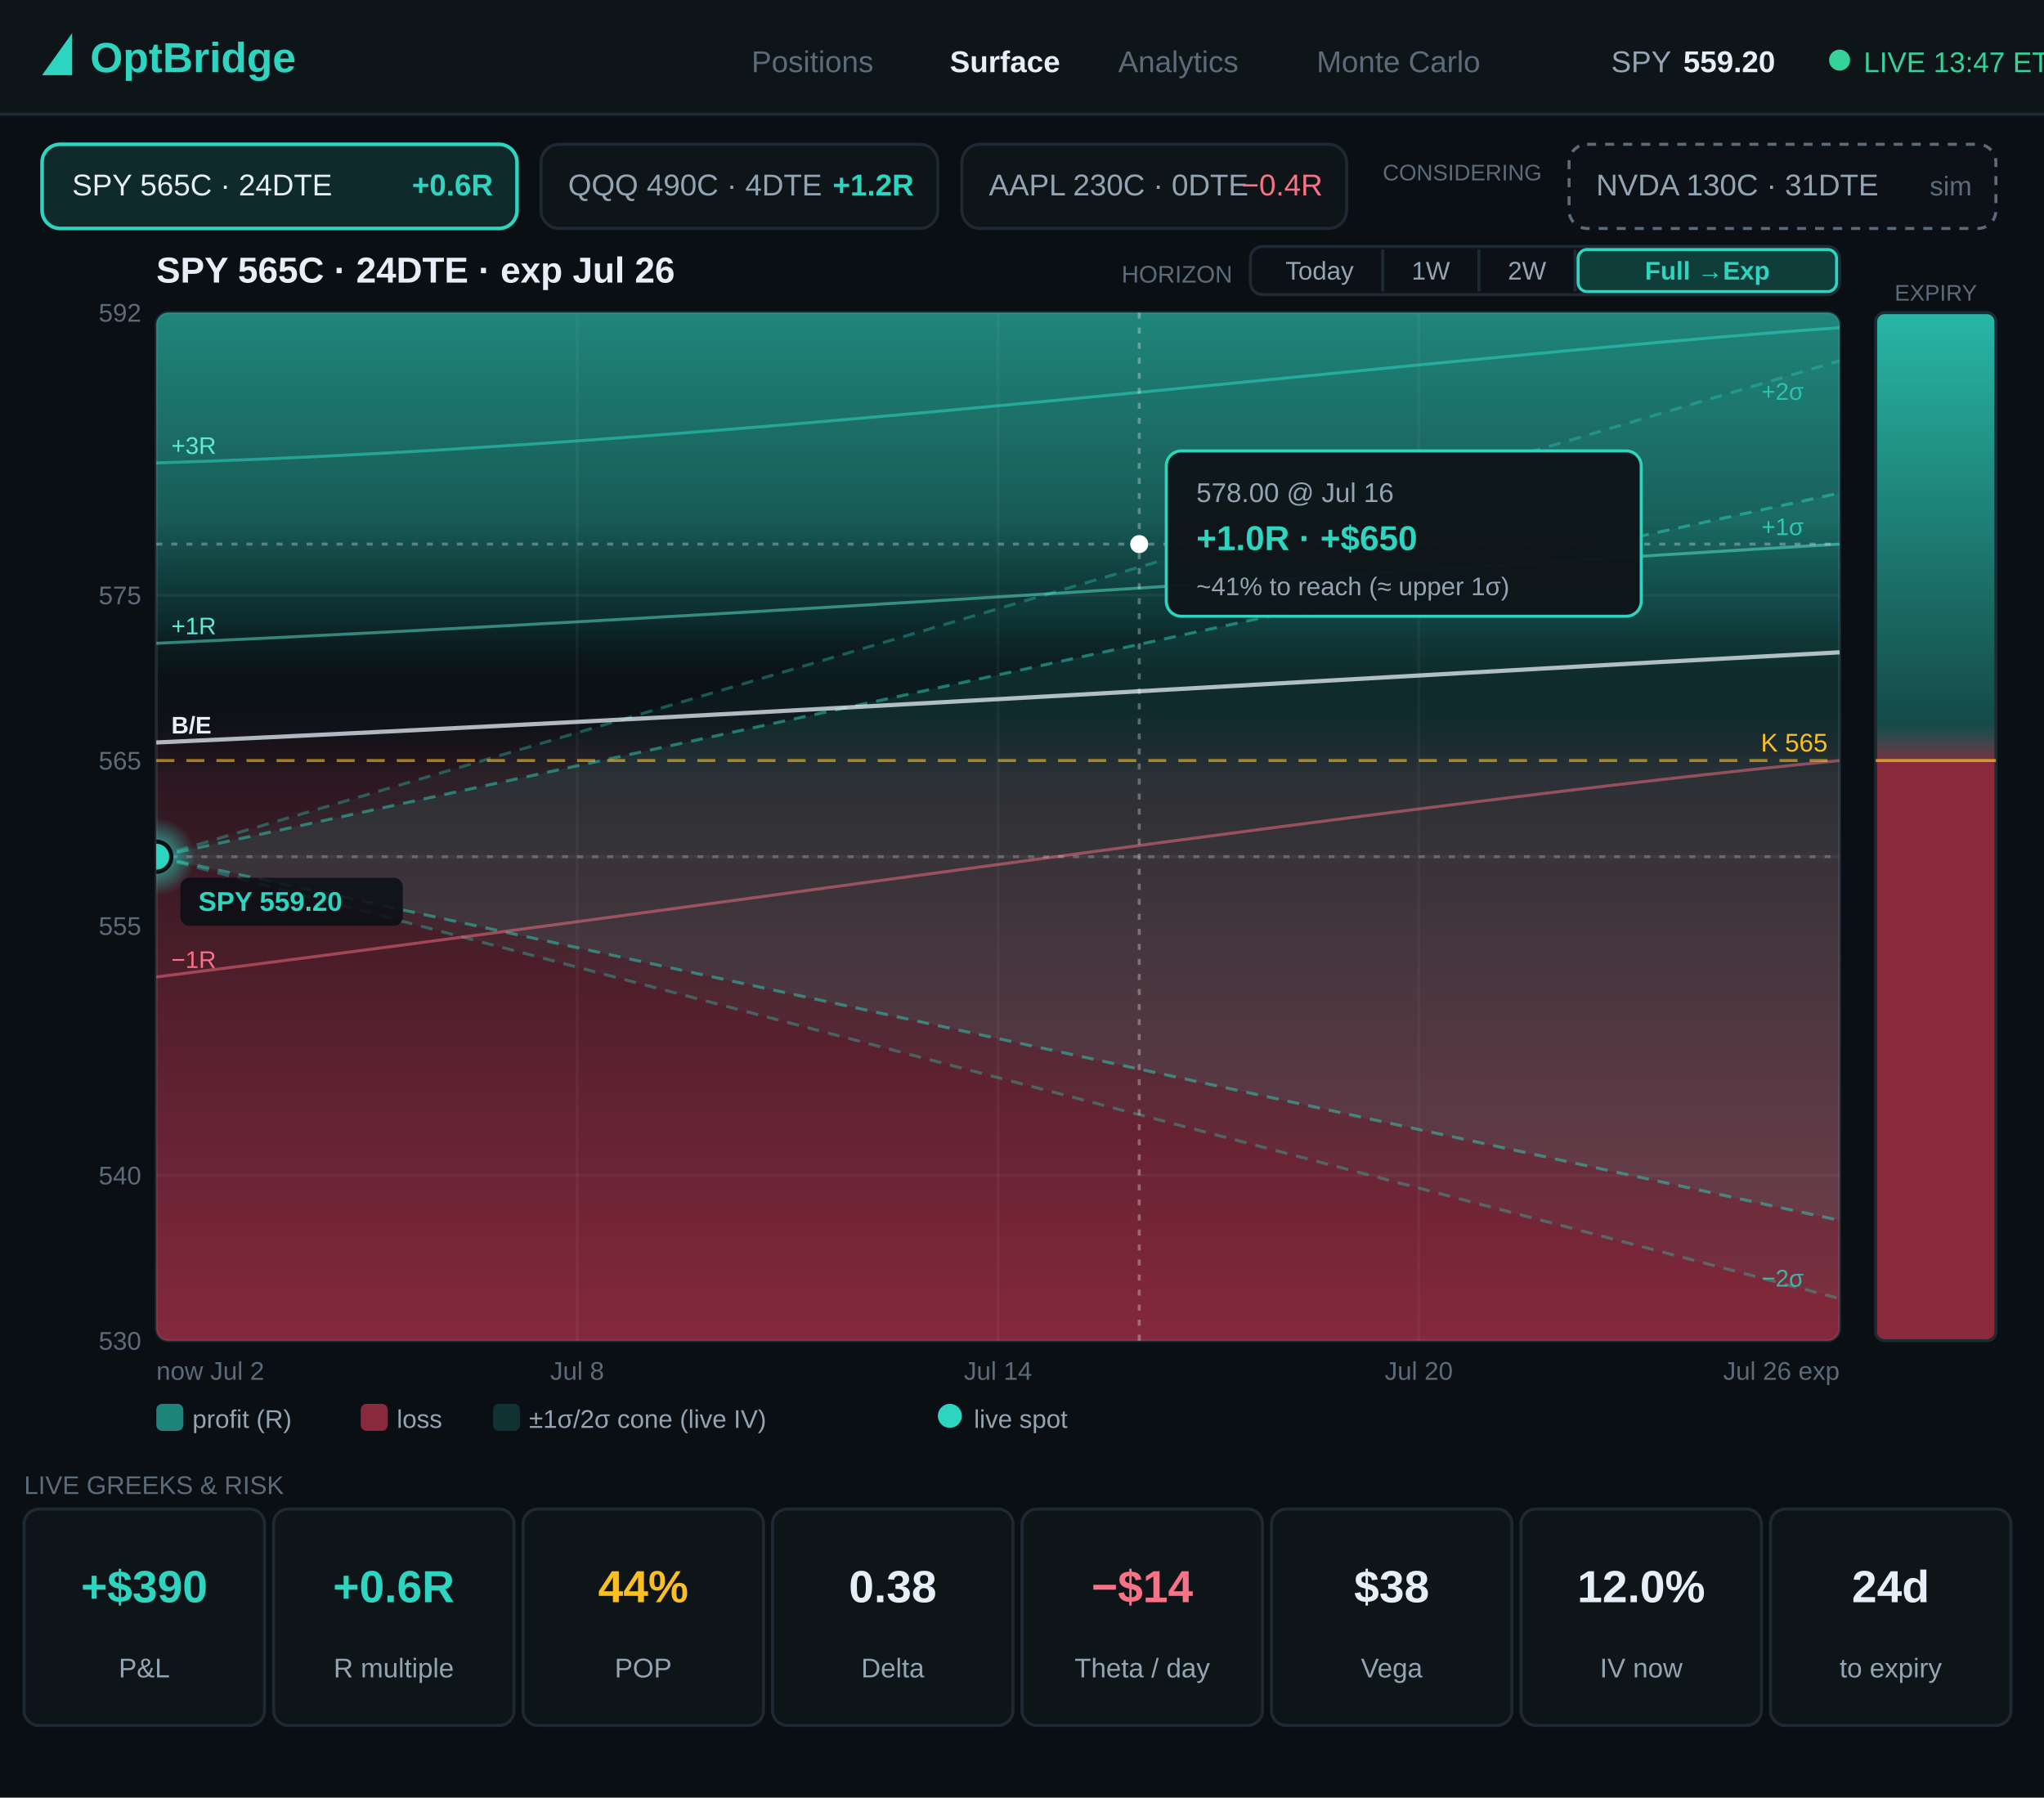
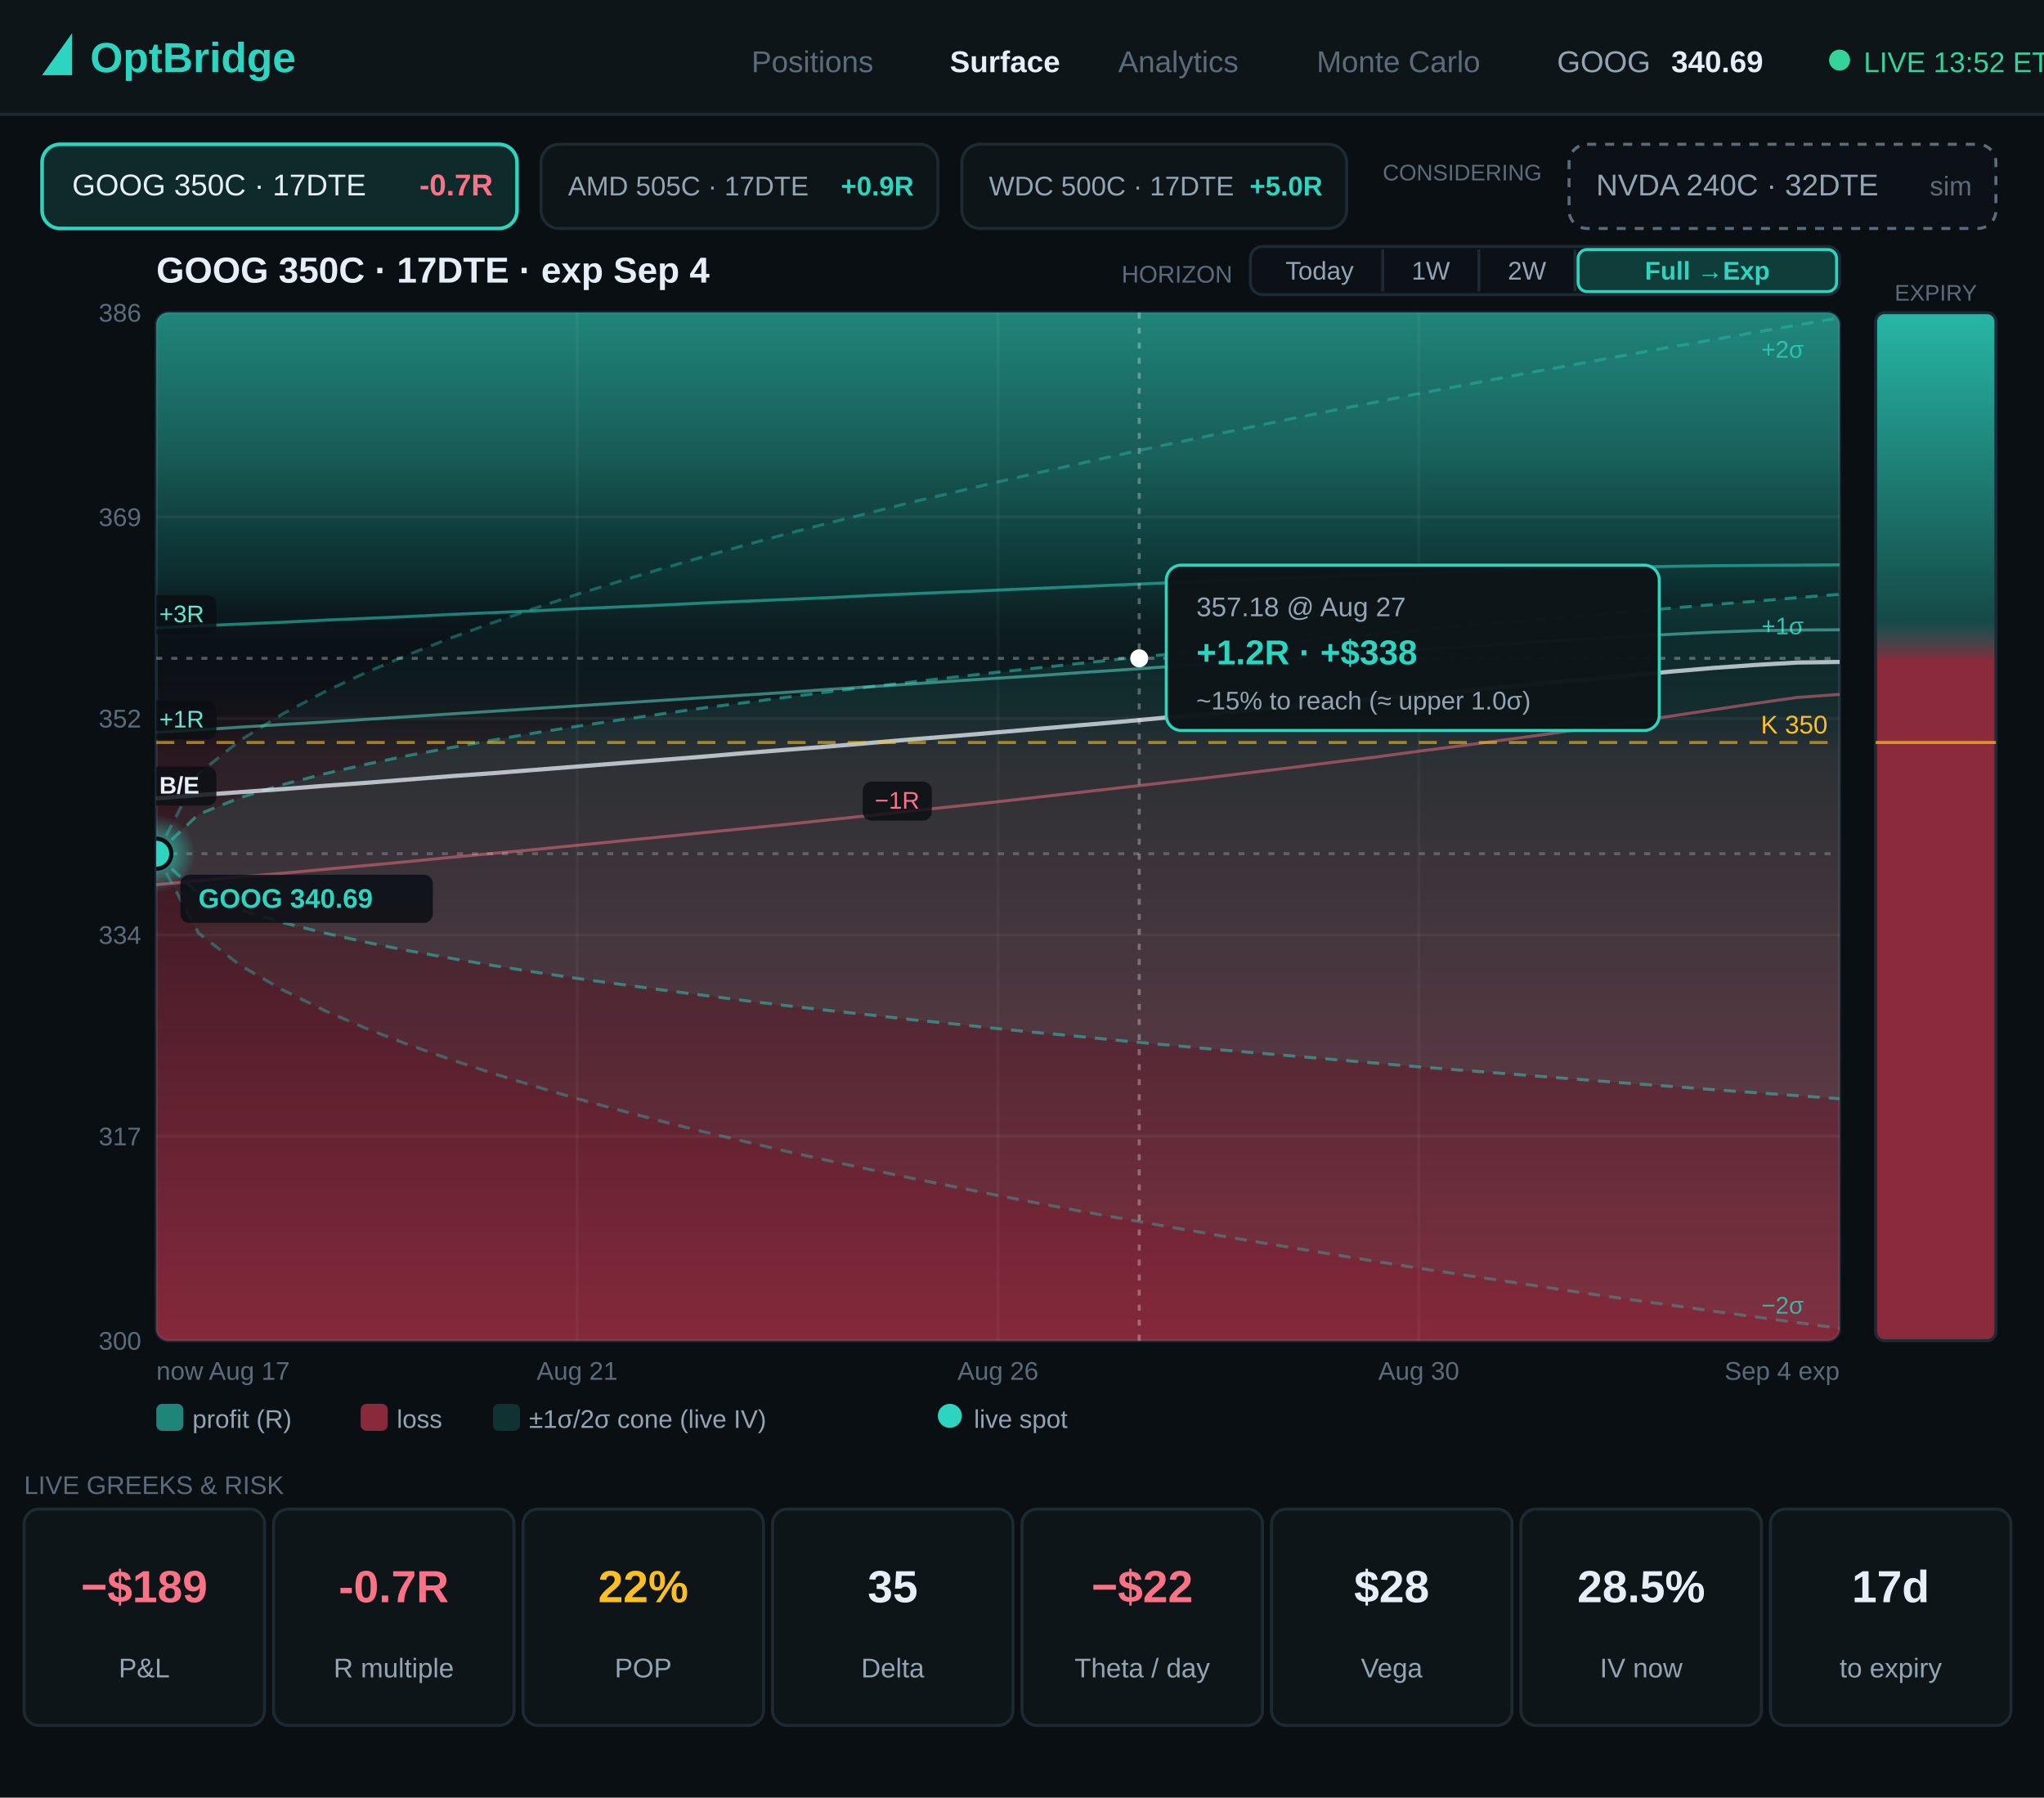
<svg xmlns="http://www.w3.org/2000/svg" viewBox="0 0 680 598" role="img" font-family="Arial, Helvetica, sans-serif">
  <defs>
    <linearGradient id="valueGrad" x1="0" y1="0" x2="0" y2="1">
-       <stop offset="0%" stop-color="#2DD4BF" stop-opacity="0.60" />
-       <stop offset="20%" stop-color="#2DD4BF" stop-opacity="0.38" />
-       <stop offset="30%" stop-color="#14B8A6" stop-opacity="0.16" />
-       <stop offset="37%" stop-color="#0B1116" stop-opacity="0" />
-       <stop offset="45%" stop-color="#F43F5E" stop-opacity="0.14" />
-       <stop offset="72%" stop-color="#F43F5E" stop-opacity="0.34" />
-       <stop offset="100%" stop-color="#F43F5E" stop-opacity="0.52" />
+       <stop offset="0.0%" stop-color="#2DD4BF" stop-opacity="0.6" />
+       <stop offset="14.0%" stop-color="#2DD4BF" stop-opacity="0.38" />
+       <stop offset="26.0%" stop-color="#14B8A6" stop-opacity="0.16" />
+       <stop offset="34.0%" stop-color="#0B1116" stop-opacity="0" />
+       <stop offset="43.0%" stop-color="#F43F5E" stop-opacity="0.14" />
+       <stop offset="72.0%" stop-color="#F43F5E" stop-opacity="0.34" />
+       <stop offset="100.0%" stop-color="#F43F5E" stop-opacity="0.52" />
    </linearGradient>
    <linearGradient id="expiryGrad" x1="0" y1="0" x2="0" y2="1">
-       <stop offset="0%" stop-color="#2DD4BF" stop-opacity="0.85" />
-       <stop offset="40%" stop-color="#2DD4BF" stop-opacity="0.30" />
-       <stop offset="44%" stop-color="#F43F5E" stop-opacity="0.55" />
-       <stop offset="100%" stop-color="#F43F5E" stop-opacity="0.55" />
+       <stop offset="0.0%" stop-color="#2DD4BF" stop-opacity="0.85" />
+       <stop offset="30.0%" stop-color="#2DD4BF" stop-opacity="0.3" />
+       <stop offset="34.0%" stop-color="#F43F5E" stop-opacity="0.55" />
+       <stop offset="100.0%" stop-color="#F43F5E" stop-opacity="0.55" />
    </linearGradient>
    <radialGradient id="spotGlow" cx="50%" cy="50%" r="50%">
      <stop offset="0%" stop-color="#2DD4BF" stop-opacity="0.9" />
      <stop offset="100%" stop-color="#2DD4BF" stop-opacity="0" />
    </radialGradient>
    <clipPath id="plot">
      <rect x="52" y="104" width="560" height="342" rx="4" />
    </clipPath>
  </defs>
  <rect x="0" y="0" width="680" height="598" fill="#0A0F14" />
  <rect x="0" y="0" width="680" height="38" fill="#0E1519" />
  <line x1="0" y1="38" x2="680" y2="38" stroke="#1E2A33" stroke-width="1" />
  <path d="M14,25 L24,11 L24,25 Z" fill="#2DD4BF" />
  <text x="30" y="24" font-size="14" font-weight="bold" fill="#2DD4BF">OptBridge</text>
  <text x="250" y="24" font-size="10" fill="#5B6B7A">Positions</text>
  <text x="316" y="24" font-size="10" font-weight="bold" fill="#E6EEF7">Surface</text>
  <text x="372" y="24" font-size="10" fill="#5B6B7A">Analytics</text>
  <text x="438" y="24" font-size="10" fill="#5B6B7A">Monte Carlo</text>
-   <text x="536" y="24" font-size="10" fill="#93A4B3">SPY </text>
-   <text x="560" y="24" font-size="10" font-weight="bold" fill="#E6EEF7">559.20</text>
+   <text x="518" y="24" font-size="10" fill="#93A4B3">GOOG</text>
+   <text x="556" y="24" font-size="10" font-weight="bold" fill="#E6EEF7">340.69</text>
  <circle cx="612" cy="20" r="3.5" fill="#34D399" />
-   <text x="620" y="24" font-size="9.5" fill="#34D399">LIVE 13:47 ET</text>
+   <text x="620" y="24" font-size="9.5" fill="#34D399">LIVE 13:52 ET</text>
  <rect x="14" y="48" width="158" height="28" rx="6" fill="#0F2A2A" stroke="#2DD4BF" stroke-width="1.2" />
-   <text x="24" y="65" font-size="10" fill="#E6EEF7">SPY 565C · 24DTE</text>
-   <text x="164" y="65" font-size="10" font-weight="bold" fill="#2DD4BF" text-anchor="end">+0.6R</text>
+   <text x="24" y="65" font-size="10" fill="#E6EEF7">GOOG 350C · 17DTE</text>
+   <text x="164" y="65" font-size="10" font-weight="bold" fill="#FB7185" text-anchor="end">-0.7R</text>
  <rect x="180" y="48" width="132" height="28" rx="6" fill="#0E1519" stroke="#1E2A33" stroke-width="1" />
-   <text x="189" y="65" font-size="10" fill="#93A4B3">QQQ 490C · 4DTE</text>
-   <text x="304" y="65" font-size="10" font-weight="bold" fill="#2DD4BF" text-anchor="end">+1.2R</text>
+   <text x="189" y="65" font-size="9" fill="#93A4B3">AMD 505C · 17DTE</text>
+   <text x="304" y="65" font-size="9" font-weight="bold" fill="#2DD4BF" text-anchor="end">+0.9R</text>
  <rect x="320" y="48" width="128" height="28" rx="6" fill="#0E1519" stroke="#1E2A33" stroke-width="1" />
-   <text x="329" y="65" font-size="10" fill="#93A4B3">AAPL 230C · 0DTE</text>
-   <text x="440" y="65" font-size="10" fill="#FB7185" text-anchor="end">−0.4R</text>
+   <text x="329" y="65" font-size="9" fill="#93A4B3">WDC 500C · 17DTE</text>
+   <text x="440" y="65" font-size="9" font-weight="bold" fill="#2DD4BF" text-anchor="end">+5.0R</text>
  <text x="460" y="60" font-size="7.5" fill="#5B6B7A">CONSIDERING</text>
  <rect x="522" y="48" width="142" height="28" rx="6" fill="#0B1116" stroke="#5B6B7A" stroke-width="1" stroke-dasharray="3 3" />
-   <text x="531" y="65" font-size="10" fill="#93A4B3">NVDA 130C · 31DTE</text>
+   <text x="531" y="65" font-size="10" fill="#93A4B3">NVDA 240C · 32DTE</text>
  <text x="656" y="65" font-size="9" fill="#5B6B7A" text-anchor="end">sim</text>
-   <text x="52" y="94" font-size="12" font-weight="bold" fill="#E6EEF7">SPY 565C  ·  24DTE  ·  exp Jul 26</text>
+   <text x="52" y="94" font-size="12" font-weight="bold" fill="#E6EEF7">GOOG 350C  ·  17DTE  ·  exp Sep 4</text>
  <text x="410" y="94" font-size="8" fill="#5B6B7A" text-anchor="end">HORIZON</text>
  <rect x="416" y="82" width="196" height="16" rx="4" fill="#0B1116" stroke="#1E2A33" stroke-width="1" />
  <line x1="460" y1="83" x2="460" y2="97" stroke="#1E2A33" />
  <line x1="492" y1="83" x2="492" y2="97" stroke="#1E2A33" />
  <line x1="524" y1="83" x2="524" y2="97" stroke="#1E2A33" />
  <rect x="525" y="83" width="86" height="14" rx="3" fill="#0F3D3A" stroke="#2DD4BF" stroke-width="1" />
  <text x="439" y="93" font-size="8.5" fill="#93A4B3" text-anchor="middle">Today</text>
  <text x="476" y="93" font-size="8.5" fill="#93A4B3" text-anchor="middle">1W</text>
  <text x="508" y="93" font-size="8.5" fill="#93A4B3" text-anchor="middle">2W</text>
  <text x="568" y="93" font-size="8.5" font-weight="bold" fill="#2DD4BF" text-anchor="middle">Full →Exp</text>
  <rect x="52" y="104" width="560" height="342" rx="4" fill="#0B1116" stroke="#1E2A33" stroke-width="1" />
  <g clip-path="url(#plot)">
    <rect x="52" y="104" width="560" height="342" fill="url(#valueGrad)" />
-     <line x1="52" y1="198" x2="612" y2="198" stroke="#FFFFFF" stroke-opacity="0.05" />
-     <line x1="52" y1="285" x2="612" y2="285" stroke="#FFFFFF" stroke-opacity="0.05" />
-     <line x1="52" y1="391" x2="612" y2="391" stroke="#FFFFFF" stroke-opacity="0.05" />
+     <line x1="52" y1="172" x2="612" y2="172" stroke="#FFFFFF" stroke-opacity="0.05" />
+     <line x1="52" y1="239" x2="612" y2="239" stroke="#FFFFFF" stroke-opacity="0.05" />
+     <line x1="52" y1="311" x2="612" y2="311" stroke="#FFFFFF" stroke-opacity="0.05" />
+     <line x1="52" y1="378" x2="612" y2="378" stroke="#FFFFFF" stroke-opacity="0.05" />
    <line x1="192" y1="104" x2="192" y2="446" stroke="#FFFFFF" stroke-opacity="0.04" />
    <line x1="332" y1="104" x2="332" y2="446" stroke="#FFFFFF" stroke-opacity="0.04" />
    <line x1="472" y1="104" x2="472" y2="446" stroke="#FFFFFF" stroke-opacity="0.04" />
-     <path d="M52,285 L612,120 L612,432 Z" fill="#2DD4BF" fill-opacity="0.05" />
-     <path d="M52,285 L612,164 L612,406 Z" fill="#2DD4BF" fill-opacity="0.09" />
-     <line x1="52" y1="285" x2="612" y2="120" stroke="#2DD4BF" stroke-opacity="0.35" stroke-width="1" stroke-dasharray="4 3" />
-     <line x1="52" y1="285" x2="612" y2="432" stroke="#2DD4BF" stroke-opacity="0.35" stroke-width="1" stroke-dasharray="4 3" />
-     <line x1="52" y1="285" x2="612" y2="164" stroke="#2DD4BF" stroke-opacity="0.5" stroke-width="1" stroke-dasharray="4 3" />
-     <line x1="52" y1="285" x2="612" y2="406" stroke="#2DD4BF" stroke-opacity="0.5" stroke-width="1" stroke-dasharray="4 3" />
-     <text x="586" y="133" font-size="8" fill="#2DD4BF" fill-opacity="0.8">+2σ</text>
-     <text x="586" y="178" font-size="8" fill="#2DD4BF" fill-opacity="0.9">+1σ</text>
-     <text x="586" y="428" font-size="8" fill="#2DD4BF" fill-opacity="0.8">−2σ</text>
-     <path d="M52,154 C250,148 460,120 612,109" fill="none" stroke="#2DD4BF" stroke-opacity="0.55" stroke-width="1" />
-     <path d="M52,214 C250,205 460,190 612,181" fill="none" stroke="#5EEAD4" stroke-opacity="0.5" stroke-width="1" />
-     <path d="M52,247 C250,238 460,225 612,217" fill="none" stroke="#E6EEF7" stroke-opacity="0.75" stroke-width="1.4" />
-     <path d="M52,325 C250,300 460,268 612,253" fill="none" stroke="#FB7185" stroke-opacity="0.5" stroke-width="1" />
-     <text x="57" y="151" font-size="8" fill="#5EEAD4">+3R</text>
-     <text x="57" y="211" font-size="8" fill="#5EEAD4">+1R</text>
-     <text x="57" y="244" font-size="8" font-weight="bold" fill="#E6EEF7">B/E</text>
-     <text x="57" y="322" font-size="8" fill="#FB7185">−1R</text>
-     <line x1="52" y1="253" x2="612" y2="253" stroke="#FBBF24" stroke-opacity="0.6" stroke-width="1" stroke-dasharray="6 4" />
-     <text x="608" y="250" font-size="8.5" fill="#FBBF24" text-anchor="end">K 565</text>
-     <line x1="52" y1="285" x2="612" y2="285" stroke="#FFFFFF" stroke-opacity="0.22" stroke-width="1" stroke-dasharray="2 3" />
+     <path d="M52.0,284.2 L66.0,257.4 L80.0,246.2 L94.0,237.5 L108.0,230.1 L122.0,223.6 L136.0,217.7 L150.0,212.2 L164.0,207.1 L178.0,202.3 L192.0,197.7 L206.0,193.4 L220.0,189.2 L234.0,185.2 L248.0,181.3 L262.0,177.5 L276.0,173.9 L290.0,170.4 L304.0,166.9 L318.0,163.6 L332.0,160.3 L346.0,157.1 L360.0,154.0 L374.0,150.9 L388.0,147.9 L402.0,145.0 L416.0,142.1 L430.0,139.2 L444.0,136.4 L458.0,133.7 L472.0,130.9 L486.0,128.3 L500.0,125.6 L514.0,123.0 L528.0,120.5 L542.0,117.9 L556.0,115.4 L570.0,113.0 L584.0,110.5 L598.0,108.1 L612.0,105.7 L612.0,441.9 L598.0,440.0 L584.0,438.1 L570.0,436.2 L556.0,434.2 L542.0,432.3 L528.0,430.3 L514.0,428.2 L500.0,426.1 L486.0,424.0 L472.0,421.9 L458.0,419.7 L444.0,417.4 L430.0,415.1 L416.0,412.8 L402.0,410.4 L388.0,408.0 L374.0,405.5 L360.0,403.0 L346.0,400.4 L332.0,397.7 L318.0,394.9 L304.0,392.1 L290.0,389.2 L276.0,386.2 L262.0,383.1 L248.0,379.8 L234.0,376.5 L220.0,373.0 L206.0,369.3 L192.0,365.5 L178.0,361.4 L164.0,357.1 L150.0,352.5 L136.0,347.6 L122.0,342.2 L108.0,336.2 L94.0,329.3 L80.0,321.2 L66.0,310.4 L52.0,284.2 Z" fill="#2DD4BF" fill-opacity="0.05" />
+     <path d="M52.0,284.2 L66.0,270.9 L80.0,265.3 L94.0,261.0 L108.0,257.4 L122.0,254.2 L136.0,251.3 L150.0,248.7 L164.0,246.2 L178.0,243.8 L192.0,241.6 L206.0,239.5 L220.0,237.5 L234.0,235.5 L248.0,233.7 L262.0,231.9 L276.0,230.1 L290.0,228.4 L304.0,226.8 L318.0,225.2 L332.0,223.6 L346.0,222.1 L360.0,220.6 L374.0,219.1 L388.0,217.7 L402.0,216.3 L416.0,214.9 L430.0,213.5 L444.0,212.2 L458.0,210.9 L472.0,209.6 L486.0,208.3 L500.0,207.1 L514.0,205.9 L528.0,204.7 L542.0,203.5 L556.0,202.3 L570.0,201.1 L584.0,200.0 L598.0,198.8 L612.0,197.7 L612.0,365.5 L598.0,364.5 L584.0,363.5 L570.0,362.5 L556.0,361.4 L542.0,360.4 L528.0,359.3 L514.0,358.2 L500.0,357.1 L486.0,356.0 L472.0,354.9 L458.0,353.7 L444.0,352.5 L430.0,351.3 L416.0,350.1 L402.0,348.9 L388.0,347.6 L374.0,346.3 L360.0,344.9 L346.0,343.6 L332.0,342.2 L318.0,340.7 L304.0,339.3 L290.0,337.7 L276.0,336.2 L262.0,334.6 L248.0,332.9 L234.0,331.1 L220.0,329.3 L206.0,327.4 L192.0,325.5 L178.0,323.4 L164.0,321.2 L150.0,318.8 L136.0,316.3 L122.0,313.5 L108.0,310.4 L94.0,306.9 L80.0,302.8 L66.0,297.4 L52.0,284.2 Z" fill="#2DD4BF" fill-opacity="0.09" />
+     <path d="M52.0,284.2 L66.0,257.4 L80.0,246.2 L94.0,237.5 L108.0,230.1 L122.0,223.6 L136.0,217.7 L150.0,212.2 L164.0,207.1 L178.0,202.3 L192.0,197.7 L206.0,193.4 L220.0,189.2 L234.0,185.2 L248.0,181.3 L262.0,177.5 L276.0,173.9 L290.0,170.4 L304.0,166.9 L318.0,163.6 L332.0,160.3 L346.0,157.1 L360.0,154.0 L374.0,150.9 L388.0,147.9 L402.0,145.0 L416.0,142.1 L430.0,139.2 L444.0,136.4 L458.0,133.7 L472.0,130.9 L486.0,128.3 L500.0,125.6 L514.0,123.0 L528.0,120.5 L542.0,117.9 L556.0,115.4 L570.0,113.0 L584.0,110.5 L598.0,108.1 L612.0,105.7" fill="none" stroke="#2DD4BF" stroke-opacity="0.35" stroke-width="1" stroke-dasharray="4 3" />
+     <path d="M52.0,284.2 L66.0,310.4 L80.0,321.2 L94.0,329.3 L108.0,336.2 L122.0,342.2 L136.0,347.6 L150.0,352.5 L164.0,357.1 L178.0,361.4 L192.0,365.5 L206.0,369.3 L220.0,373.0 L234.0,376.5 L248.0,379.8 L262.0,383.1 L276.0,386.2 L290.0,389.2 L304.0,392.1 L318.0,394.9 L332.0,397.7 L346.0,400.4 L360.0,403.0 L374.0,405.5 L388.0,408.0 L402.0,410.4 L416.0,412.8 L430.0,415.1 L444.0,417.4 L458.0,419.7 L472.0,421.9 L486.0,424.0 L500.0,426.1 L514.0,428.2 L528.0,430.3 L542.0,432.3 L556.0,434.2 L570.0,436.2 L584.0,438.1 L598.0,440.0 L612.0,441.9" fill="none" stroke="#2DD4BF" stroke-opacity="0.35" stroke-width="1" stroke-dasharray="4 3" />
+     <path d="M52.0,284.2 L66.0,270.9 L80.0,265.3 L94.0,261.0 L108.0,257.4 L122.0,254.2 L136.0,251.3 L150.0,248.7 L164.0,246.2 L178.0,243.8 L192.0,241.6 L206.0,239.5 L220.0,237.5 L234.0,235.5 L248.0,233.7 L262.0,231.9 L276.0,230.1 L290.0,228.4 L304.0,226.8 L318.0,225.2 L332.0,223.6 L346.0,222.1 L360.0,220.6 L374.0,219.1 L388.0,217.7 L402.0,216.3 L416.0,214.9 L430.0,213.5 L444.0,212.2 L458.0,210.9 L472.0,209.6 L486.0,208.3 L500.0,207.1 L514.0,205.9 L528.0,204.7 L542.0,203.5 L556.0,202.3 L570.0,201.1 L584.0,200.0 L598.0,198.8 L612.0,197.7" fill="none" stroke="#2DD4BF" stroke-opacity="0.5" stroke-width="1" stroke-dasharray="4 3" />
+     <path d="M52.0,284.2 L66.0,297.4 L80.0,302.8 L94.0,306.9 L108.0,310.4 L122.0,313.5 L136.0,316.3 L150.0,318.8 L164.0,321.2 L178.0,323.4 L192.0,325.5 L206.0,327.4 L220.0,329.3 L234.0,331.1 L248.0,332.9 L262.0,334.6 L276.0,336.2 L290.0,337.7 L304.0,339.3 L318.0,340.7 L332.0,342.2 L346.0,343.6 L360.0,344.9 L374.0,346.3 L388.0,347.6 L402.0,348.9 L416.0,350.1 L430.0,351.3 L444.0,352.5 L458.0,353.7 L472.0,354.9 L486.0,356.0 L500.0,357.1 L514.0,358.2 L528.0,359.3 L542.0,360.4 L556.0,361.4 L570.0,362.5 L584.0,363.5 L598.0,364.5 L612.0,365.5" fill="none" stroke="#2DD4BF" stroke-opacity="0.5" stroke-width="1" stroke-dasharray="4 3" />
+     <text x="586" y="119" font-size="8" fill="#2DD4BF" fill-opacity="0.8">+2σ</text>
+     <text x="586" y="211" font-size="8" fill="#2DD4BF" fill-opacity="0.9">+1σ</text>
+     <text x="586" y="437" font-size="8" fill="#2DD4BF" fill-opacity="0.8">−2σ</text>
+     <path d="M52.0,208.9 L66.0,208.2 L80.0,207.6 L94.0,207.0 L108.0,206.3 L122.0,205.7 L136.0,205.1 L150.0,204.4 L164.0,203.8 L178.0,203.2 L192.0,202.5 L206.0,201.9 L220.0,201.3 L234.0,200.6 L248.0,200.0 L262.0,199.4 L276.0,198.8 L290.0,198.1 L304.0,197.5 L318.0,196.9 L332.0,196.3 L346.0,195.7 L360.0,195.1 L374.0,194.5 L388.0,193.9 L402.0,193.3 L416.0,192.8 L430.0,192.2 L444.0,191.7 L458.0,191.2 L472.0,190.7 L486.0,190.2 L500.0,189.7 L514.0,189.3 L528.0,189.0 L542.0,188.7 L556.0,188.4 L570.0,188.2 L584.0,188.1 L598.0,188.0 L612.0,187.9" fill="none" stroke="#2DD4BF" stroke-opacity="0.55" stroke-width="1" />
+     <path d="M52.0,243.6 L66.0,242.8 L80.0,241.9 L94.0,241.0 L108.0,240.2 L122.0,239.3 L136.0,238.4 L150.0,237.5 L164.0,236.6 L178.0,235.7 L192.0,234.8 L206.0,233.9 L220.0,233.0 L234.0,232.1 L248.0,231.2 L262.0,230.3 L276.0,229.3 L290.0,228.4 L304.0,227.5 L318.0,226.5 L332.0,225.6 L346.0,224.7 L360.0,223.7 L374.0,222.8 L388.0,221.8 L402.0,220.9 L416.0,219.9 L430.0,218.9 L444.0,218.0 L458.0,217.1 L472.0,216.1 L486.0,215.2 L500.0,214.3 L514.0,213.4 L528.0,212.5 L542.0,211.7 L556.0,211.0 L570.0,210.3 L584.0,209.8 L598.0,209.6 L612.0,209.5" fill="none" stroke="#5EEAD4" stroke-opacity="0.5" stroke-width="1" />
+     <path d="M52.0,265.6 L66.0,264.5 L80.0,263.5 L94.0,262.5 L108.0,261.4 L122.0,260.4 L136.0,259.3 L150.0,258.2 L164.0,257.2 L178.0,256.1 L192.0,255.0 L206.0,253.9 L220.0,252.8 L234.0,251.7 L248.0,250.5 L262.0,249.4 L276.0,248.3 L290.0,247.1 L304.0,245.9 L318.0,244.8 L332.0,243.6 L346.0,242.4 L360.0,241.2 L374.0,240.0 L388.0,238.7 L402.0,237.5 L416.0,236.3 L430.0,235.0 L444.0,233.7 L458.0,232.4 L472.0,231.2 L486.0,229.9 L500.0,228.6 L514.0,227.2 L528.0,226.0 L542.0,224.7 L556.0,223.4 L570.0,222.2 L584.0,221.2 L598.0,220.4 L612.0,220.2" fill="none" stroke="#E6EEF7" stroke-opacity="0.75" stroke-width="1.4" />
+     <path d="M52.0,294.3 L66.0,293.0 L80.0,291.7 L94.0,290.5 L108.0,289.2 L122.0,287.9 L136.0,286.6 L150.0,285.2 L164.0,283.9 L178.0,282.6 L192.0,281.2 L206.0,279.8 L220.0,278.4 L234.0,277.0 L248.0,275.6 L262.0,274.2 L276.0,272.7 L290.0,271.2 L304.0,269.7 L318.0,268.2 L332.0,266.7 L346.0,265.1 L360.0,263.5 L374.0,261.9 L388.0,260.3 L402.0,258.7 L416.0,257.0 L430.0,255.3 L444.0,253.5 L458.0,251.8 L472.0,249.9 L486.0,248.1 L500.0,246.2 L514.0,244.3 L528.0,242.3 L542.0,240.3 L556.0,238.2 L570.0,236.1 L584.0,234.0 L598.0,232.0 L612.0,231.0" fill="none" stroke="#FB7185" stroke-opacity="0.5" stroke-width="1" />
+     <rect x="49" y="198" width="23" height="13" rx="3" fill="#0A0F14" fill-opacity="0.82" />
+     <text x="53" y="207" font-size="8" fill="#5EEAD4">+3R</text>
+     <rect x="49" y="233" width="23" height="13" rx="3" fill="#0A0F14" fill-opacity="0.82" />
+     <text x="53" y="242" font-size="8" fill="#5EEAD4">+1R</text>
+     <rect x="49" y="255" width="23" height="13" rx="3" fill="#0A0F14" fill-opacity="0.82" />
+     <text x="53" y="264" font-size="8" fill="#E6EEF7" font-weight="bold">B/E</text>
+     <rect x="287" y="260" width="23" height="13" rx="3" fill="#0A0F14" fill-opacity="0.82" />
+     <text x="291" y="269" font-size="8" fill="#FB7185">−1R</text>
+     <line x1="52" y1="247" x2="612" y2="247" stroke="#FBBF24" stroke-opacity="0.6" stroke-width="1" stroke-dasharray="6 4" />
+     <text x="608" y="244" font-size="8.5" fill="#FBBF24" text-anchor="end">K 350</text>
+     <line x1="52" y1="284" x2="612" y2="284" stroke="#FFFFFF" stroke-opacity="0.22" stroke-width="1" stroke-dasharray="2 3" />
    <line x1="379" y1="104" x2="379" y2="446" stroke="#FFFFFF" stroke-opacity="0.3" stroke-width="1" stroke-dasharray="2 3" />
-     <line x1="52" y1="181" x2="612" y2="181" stroke="#FFFFFF" stroke-opacity="0.3" stroke-width="1" stroke-dasharray="2 3" />
-     <circle cx="379" cy="181" r="3" fill="#FFFFFF" />
-     <rect x="388" y="150" width="158" height="55" rx="5" fill="#0E1519" fill-opacity="0.97" stroke="#2DD4BF" stroke-width="1" />
-     <text x="398" y="167" font-size="9" fill="#93A4B3">578.00   @   Jul 16</text>
-     <text x="398" y="183" font-size="11.5" font-weight="bold" fill="#2DD4BF">+1.0R   ·   +$650</text>
-     <text x="398" y="198" font-size="8.5" fill="#93A4B3">~41% to reach  (≈ upper 1σ)</text>
-     <circle cx="52" cy="285" r="13" fill="url(#spotGlow)" />
-     <circle cx="52" cy="285" r="5" fill="#2DD4BF" stroke="#0A0F14" stroke-width="1.4" />
-     <rect x="60" y="292" width="74" height="16" rx="3" fill="#0A0F14" fill-opacity="0.85" />
-     <text x="66" y="303" font-size="9" font-weight="bold" fill="#2DD4BF">SPY 559.20</text>
+     <line x1="52" y1="219" x2="612" y2="219" stroke="#FFFFFF" stroke-opacity="0.3" stroke-width="1" stroke-dasharray="2 3" />
+     <circle cx="379" cy="219" r="3" fill="#FFFFFF" />
+     <rect x="388" y="188" width="164" height="55" rx="5" fill="#0E1519" fill-opacity="0.97" stroke="#2DD4BF" stroke-width="1" />
+     <text x="398" y="205" font-size="9" fill="#93A4B3">357.18   @   Aug 27</text>
+     <text x="398" y="221" font-size="11.5" font-weight="bold" fill="#2DD4BF">+1.2R   ·   +$338</text>
+     <text x="398" y="236" font-size="8.5" fill="#93A4B3">~15% to reach  (≈ upper 1.0σ)</text>
+     <circle cx="52" cy="284" r="13" fill="url(#spotGlow)" />
+     <circle cx="52" cy="284" r="5" fill="#2DD4BF" stroke="#0A0F14" stroke-width="1.4" />
+     <rect x="60" y="291" width="84" height="16" rx="3" fill="#0A0F14" fill-opacity="0.85" />
+     <text x="66" y="302" font-size="9" font-weight="bold" fill="#2DD4BF">GOOG 340.69</text>
  </g>
  <rect x="624" y="104" width="40" height="342" rx="3" fill="url(#expiryGrad)" stroke="#1E2A33" stroke-width="1" />
  <text x="644" y="100" font-size="7.5" fill="#5B6B7A" text-anchor="middle">EXPIRY</text>
-   <line x1="624" y1="253" x2="664" y2="253" stroke="#FBBF24" stroke-opacity="0.7" stroke-width="1" />
-   <text x="47" y="107" font-size="8.5" fill="#5B6B7A" text-anchor="end">592</text>
-   <text x="47" y="201" font-size="8.5" fill="#5B6B7A" text-anchor="end">575</text>
-   <text x="47" y="256" font-size="8.5" fill="#5B6B7A" text-anchor="end">565</text>
-   <text x="47" y="311" font-size="8.5" fill="#5B6B7A" text-anchor="end">555</text>
-   <text x="47" y="394" font-size="8.5" fill="#5B6B7A" text-anchor="end">540</text>
-   <text x="47" y="449" font-size="8.5" fill="#5B6B7A" text-anchor="end">530</text>
-   <text x="52" y="459" font-size="8.5" fill="#5B6B7A">now Jul 2</text>
-   <text x="192" y="459" font-size="8.5" fill="#5B6B7A" text-anchor="middle">Jul 8</text>
-   <text x="332" y="459" font-size="8.5" fill="#5B6B7A" text-anchor="middle">Jul 14</text>
-   <text x="472" y="459" font-size="8.5" fill="#5B6B7A" text-anchor="middle">Jul 20</text>
-   <text x="612" y="459" font-size="8.5" fill="#5B6B7A" text-anchor="end">Jul 26 exp</text>
+   <line x1="624" y1="247" x2="664" y2="247" stroke="#FBBF24" stroke-opacity="0.7" stroke-width="1" />
+   <text x="47" y="107" font-size="8.5" fill="#5B6B7A" text-anchor="end">386</text>
+   <text x="47" y="175" font-size="8.5" fill="#5B6B7A" text-anchor="end">369</text>
+   <text x="47" y="242" font-size="8.5" fill="#5B6B7A" text-anchor="end">352</text>
+   <text x="47" y="314" font-size="8.5" fill="#5B6B7A" text-anchor="end">334</text>
+   <text x="47" y="381" font-size="8.5" fill="#5B6B7A" text-anchor="end">317</text>
+   <text x="47" y="449" font-size="8.5" fill="#5B6B7A" text-anchor="end">300</text>
+   <text x="52" y="459" font-size="8.5" fill="#5B6B7A">now Aug 17</text>
+   <text x="192" y="459" font-size="8.5" fill="#5B6B7A" text-anchor="middle">Aug 21</text>
+   <text x="332" y="459" font-size="8.5" fill="#5B6B7A" text-anchor="middle">Aug 26</text>
+   <text x="472" y="459" font-size="8.5" fill="#5B6B7A" text-anchor="middle">Aug 30</text>
+   <text x="612" y="459" font-size="8.5" fill="#5B6B7A" text-anchor="end">Sep 4 exp</text>
  <rect x="52" y="467" width="9" height="9" rx="2" fill="#2DD4BF" fill-opacity="0.6" />
  <text x="64" y="475" font-size="8.5" fill="#93A4B3">profit (R)</text>
  <rect x="120" y="467" width="9" height="9" rx="2" fill="#F43F5E" fill-opacity="0.55" />
  <text x="132" y="475" font-size="8.5" fill="#93A4B3">loss</text>
  <rect x="164" y="467" width="9" height="9" rx="2" fill="#2DD4BF" fill-opacity="0.18" />
  <text x="176" y="475" font-size="8.5" fill="#93A4B3">±1σ/2σ cone (live IV)</text>
  <circle cx="316" cy="471" r="4" fill="#2DD4BF" />
  <text x="324" y="475" font-size="8.5" fill="#93A4B3">live spot</text>
  <text x="8" y="497" font-size="8.5" fill="#5B6B7A">LIVE GREEKS &amp; RISK</text>
  <g>
    <rect x="8" y="502" width="80" height="72" rx="5" fill="#0E1519" stroke="#1E2A33" />
-     <text x="48" y="533" font-size="15" font-weight="bold" fill="#2DD4BF" text-anchor="middle">+$390</text>
+     <text x="48" y="533" font-size="15" font-weight="bold" fill="#FB7185" text-anchor="middle">−$189</text>
    <text x="48" y="558" font-size="9" fill="#93A4B3" text-anchor="middle">P&amp;L</text>
    <rect x="91" y="502" width="80" height="72" rx="5" fill="#0E1519" stroke="#1E2A33" />
-     <text x="131" y="533" font-size="15" font-weight="bold" fill="#2DD4BF" text-anchor="middle">+0.6R</text>
+     <text x="131" y="533" font-size="15" font-weight="bold" fill="#FB7185" text-anchor="middle">-0.7R</text>
    <text x="131" y="558" font-size="9" fill="#93A4B3" text-anchor="middle">R multiple</text>
    <rect x="174" y="502" width="80" height="72" rx="5" fill="#0E1519" stroke="#1E2A33" />
-     <text x="214" y="533" font-size="15" font-weight="bold" fill="#FBBF24" text-anchor="middle">44%</text>
+     <text x="214" y="533" font-size="15" font-weight="bold" fill="#FBBF24" text-anchor="middle">22%</text>
    <text x="214" y="558" font-size="9" fill="#93A4B3" text-anchor="middle">POP</text>
    <rect x="257" y="502" width="80" height="72" rx="5" fill="#0E1519" stroke="#1E2A33" />
-     <text x="297" y="533" font-size="15" font-weight="bold" fill="#E6EEF7" text-anchor="middle">0.38</text>
+     <text x="297" y="533" font-size="15" font-weight="bold" fill="#E6EEF7" text-anchor="middle">35</text>
    <text x="297" y="558" font-size="9" fill="#93A4B3" text-anchor="middle">Delta</text>
    <rect x="340" y="502" width="80" height="72" rx="5" fill="#0E1519" stroke="#1E2A33" />
-     <text x="380" y="533" font-size="15" font-weight="bold" fill="#FB7185" text-anchor="middle">−$14</text>
+     <text x="380" y="533" font-size="15" font-weight="bold" fill="#FB7185" text-anchor="middle">−$22</text>
    <text x="380" y="558" font-size="9" fill="#93A4B3" text-anchor="middle">Theta / day</text>
    <rect x="423" y="502" width="80" height="72" rx="5" fill="#0E1519" stroke="#1E2A33" />
-     <text x="463" y="533" font-size="15" font-weight="bold" fill="#E6EEF7" text-anchor="middle">$38</text>
+     <text x="463" y="533" font-size="15" font-weight="bold" fill="#E6EEF7" text-anchor="middle">$28</text>
    <text x="463" y="558" font-size="9" fill="#93A4B3" text-anchor="middle">Vega</text>
    <rect x="506" y="502" width="80" height="72" rx="5" fill="#0E1519" stroke="#1E2A33" />
-     <text x="546" y="533" font-size="15" font-weight="bold" fill="#E6EEF7" text-anchor="middle">12.0%</text>
+     <text x="546" y="533" font-size="15" font-weight="bold" fill="#E6EEF7" text-anchor="middle">28.5%</text>
    <text x="546" y="558" font-size="9" fill="#93A4B3" text-anchor="middle">IV now</text>
    <rect x="589" y="502" width="80" height="72" rx="5" fill="#0E1519" stroke="#1E2A33" />
-     <text x="629" y="533" font-size="15" font-weight="bold" fill="#E6EEF7" text-anchor="middle">24d</text>
+     <text x="629" y="533" font-size="15" font-weight="bold" fill="#E6EEF7" text-anchor="middle">17d</text>
    <text x="629" y="558" font-size="9" fill="#93A4B3" text-anchor="middle">to expiry</text>
  </g>
</svg>
